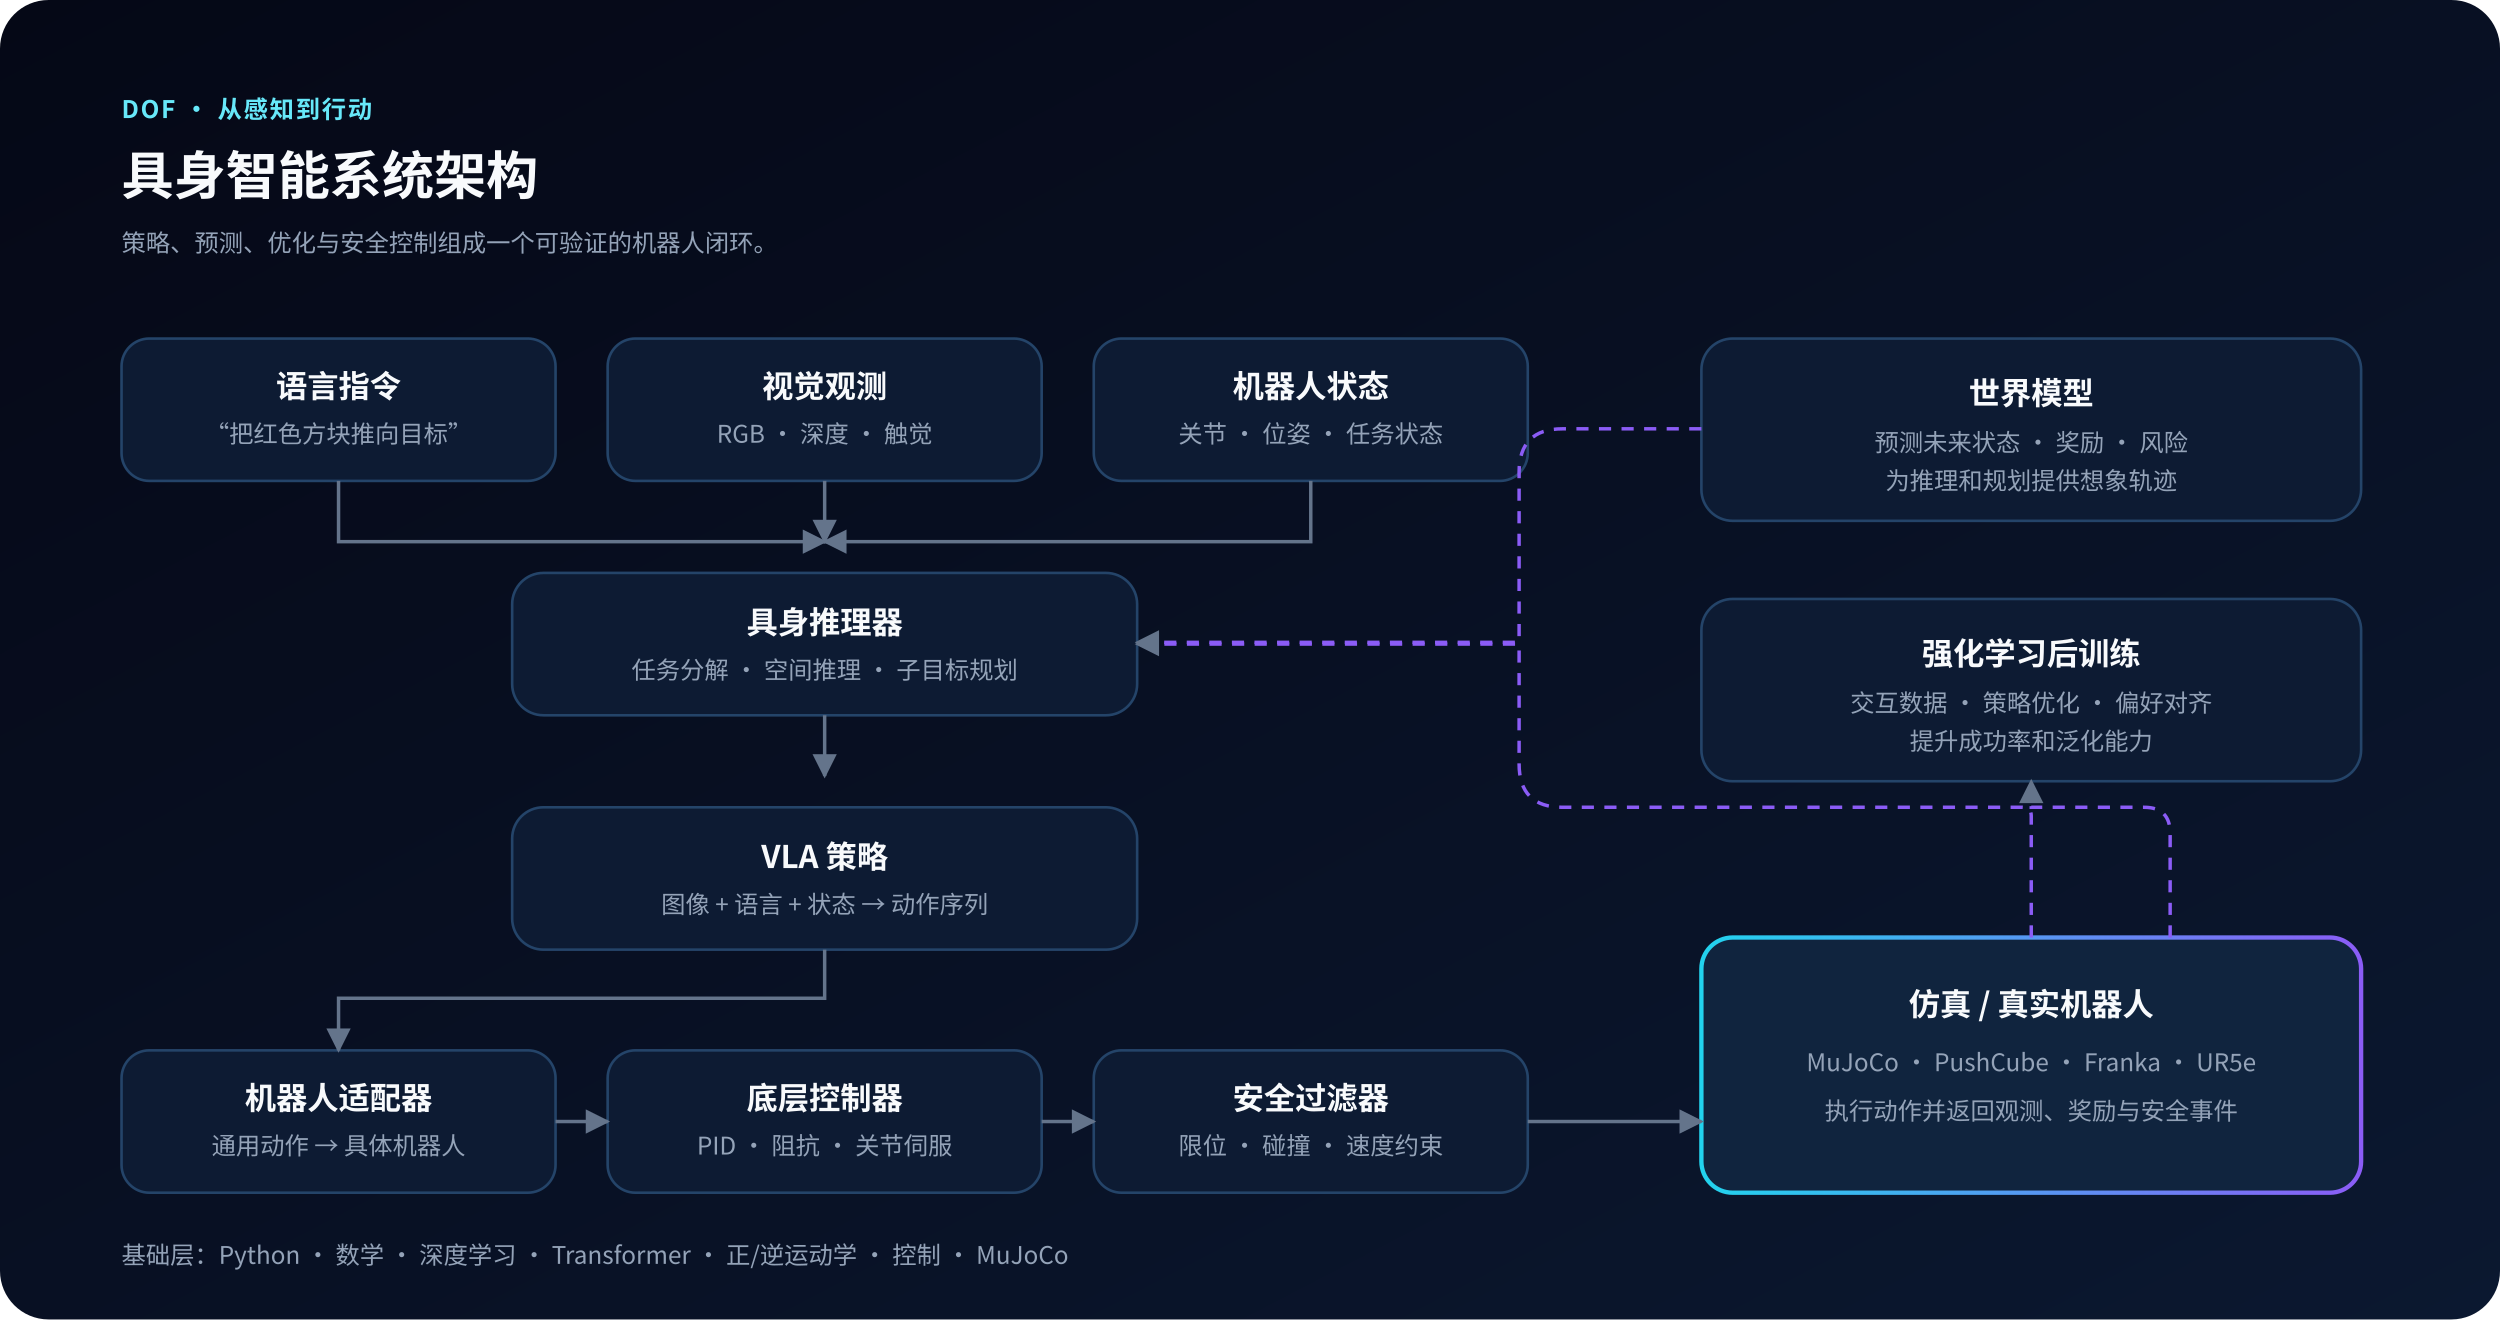
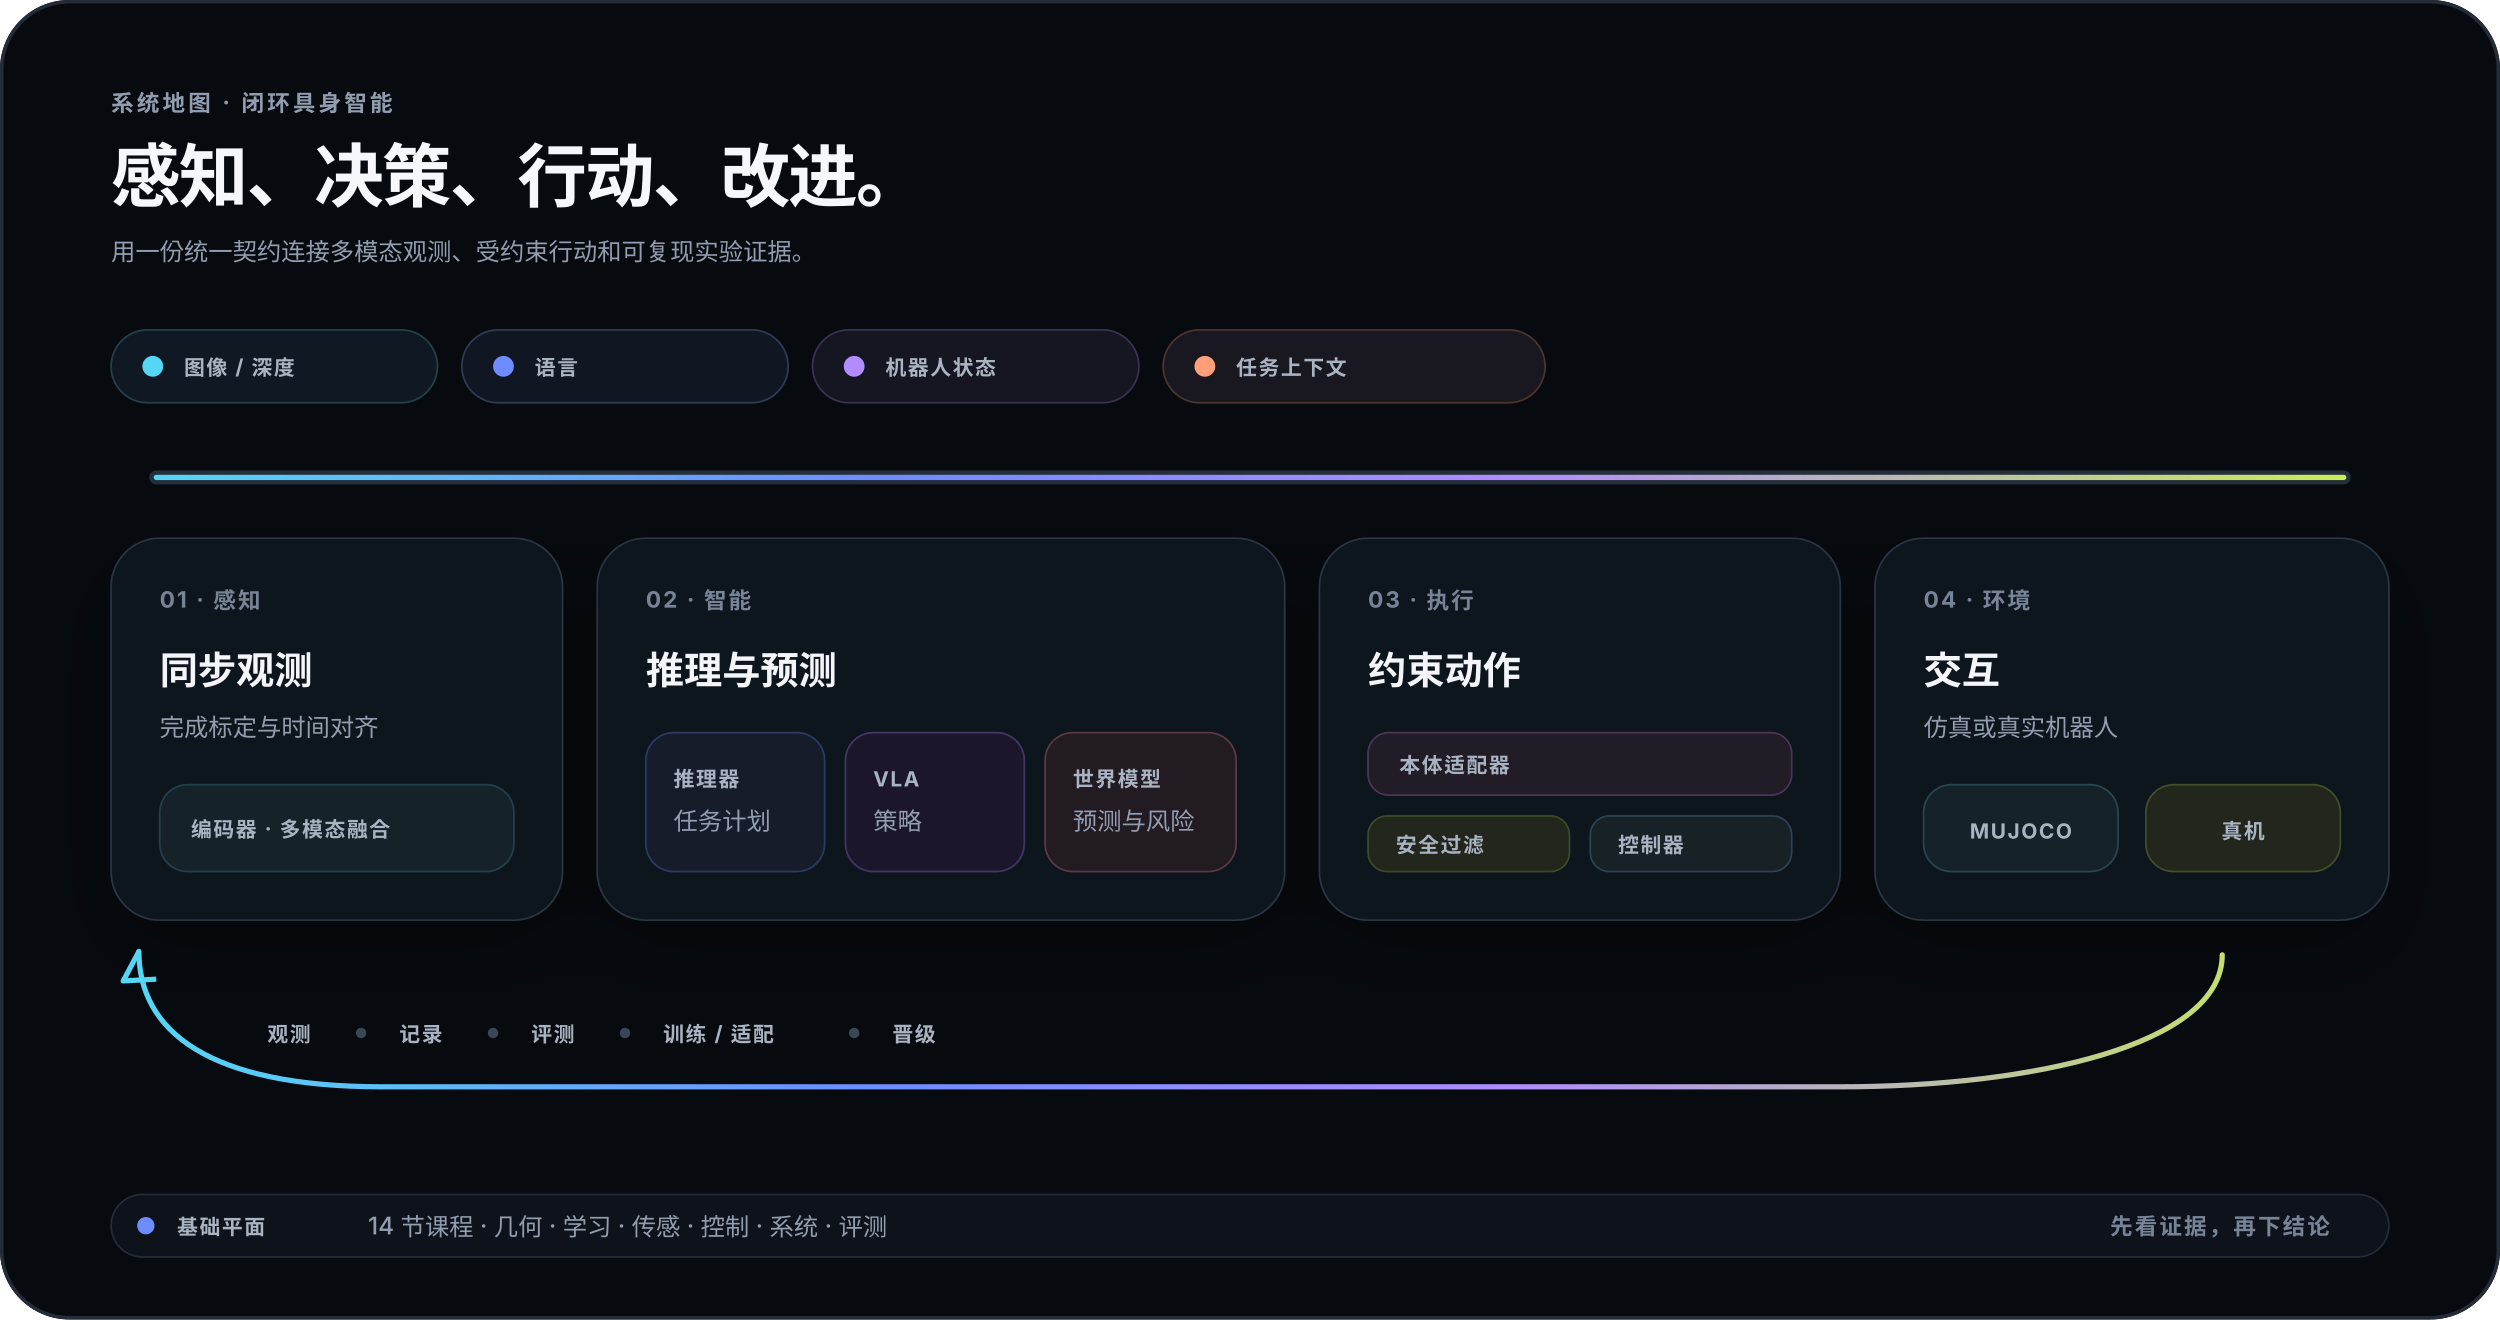
<svg xmlns="http://www.w3.org/2000/svg" width="1440" height="760" viewBox="0 0 1440 760" role="img" aria-labelledby="title desc">
  <defs>
-     <linearGradient id="bg" x1="0" y1="0" x2="1" y2="1">
-       <stop stop-color="#050816" />
-       <stop offset="1" stop-color="#0b1830" />
+     <linearGradient id="flow" x1="88" y1="0" x2="1352" y2="0" gradientUnits="userSpaceOnUse">
+       <stop stop-color="#55D6F5" />
+       <stop offset=".33" stop-color="#6D8CFF" />
+       <stop offset=".62" stop-color="#B08CFF" />
+       <stop offset="1" stop-color="#C8EE56" />
    </linearGradient>
-     <linearGradient id="flow" x1="0" y1="0" x2="1" y2="0">
-       <stop stop-color="#22d3ee" />
-       <stop offset="1" stop-color="#8b5cf6" />
-     </linearGradient>
-     <filter id="glow">
-       <feGaussianBlur stdDeviation="4" result="b" />
-       <feMerge>
-         <feMergeNode in="b" />
-         <feMergeNode in="SourceGraphic" />
-       </feMerge>
+     <radialGradient id="wash" cx="0" cy="0" r="1" gradientTransform="translate(1120 70) rotate(145) scale(560 380)">
+       <stop stop-color="#273A70" stop-opacity=".5" />
+       <stop offset="1" stop-color="#070A0F" stop-opacity="0" />
+     </radialGradient>
+     <filter id="shadow" x="-20%" y="-30%" width="140%" height="180%">
+       <feDropShadow dx="0" dy="18" stdDeviation="24" flood-color="#000" flood-opacity=".3" />
    </filter>
-     <marker id="arrow" viewBox="0 0 10 10" refX="9" refY="5" markerWidth="7" markerHeight="7" orient="auto-start-reverse">
-       <path d="M0 0L10 5L0 10Z" fill="#64748b" />
-     </marker>
-     <style>.title{font:700 30px "Microsoft YaHei","Noto Sans CJK SC",system-ui,sans-serif;fill:#f8fafc}.label{font:700 18px "Microsoft YaHei","Noto Sans CJK SC",system-ui,sans-serif;fill:#f8fafc}.small{font:400 14px "Microsoft YaHei","Noto Sans CJK SC",system-ui,sans-serif;fill:#94a3b8}.tag{font:700 14px "Microsoft YaHei","Noto Sans CJK SC",system-ui,sans-serif;fill:#67e8f9;letter-spacing:1px}.box{fill:#0d1b33;stroke:#244469;stroke-width:1.5}.line{fill:none;stroke:#64748b;stroke-width:2;marker-end:url(#arrow)}.feedback{fill:none;stroke:#8b5cf6;stroke-width:2;stroke-dasharray:7 6;marker-end:url(#arrow)}</style>
+     <style>.s{font-family:"Noto Sans SC","Microsoft YaHei",Inter,-apple-system,BlinkMacSystemFont,"Segoe UI",sans-serif}.k{font-size:13px;font-weight:720;letter-spacing:1.8px;fill:#919CAF}.h{font-size:40px;font-weight:680;letter-spacing:-1px;fill:#F5F7FB}.card{fill:#10151E;stroke:#2A3442}.cardH{font-size:22px;font-weight:680;fill:#F3F5F9}.body{font-size:14px;font-weight:510;fill:#929DAF}.mini{font-size:12px;font-weight:700;letter-spacing:.9px;fill:#AAB3C2}.num{font-size:13px;font-weight:720;letter-spacing:1.2px;fill:#778397}</style>
  </defs>
-   <rect width="1440" height="760" rx="28" fill="url(#bg)" />
-   <text x="70" y="68" class="tag">DOF · 从感知到行动</text>
-   <text x="70" y="112" class="title">具身智能系统架构</text>
-   <text x="70" y="145" class="small">策略、预测、优化与安全控制组成一个可验证的机器人闭环。</text>
-   <g>
-     <rect x="70" y="195" width="250" height="82" rx="16" class="box" />
-     <text x="195" y="229" text-anchor="middle" class="label">语言指令</text>
-     <text x="195" y="255" text-anchor="middle" class="small">“把红色方块推向目标”</text>
-     <rect x="350" y="195" width="250" height="82" rx="16" class="box" />
-     <text x="475" y="229" text-anchor="middle" class="label">视觉观测</text>
-     <text x="475" y="255" text-anchor="middle" class="small">RGB · 深度 · 触觉</text>
-     <rect x="630" y="195" width="250" height="82" rx="16" class="box" />
-     <text x="755" y="229" text-anchor="middle" class="label">机器人状态</text>
-     <text x="755" y="255" text-anchor="middle" class="small">关节 · 位姿 · 任务状态</text>
-     <path d="M195 277V312H475" class="line" />
-     <path d="M475 277V312" class="line" />
-     <path d="M755 277V312H475" class="line" />
-     <rect x="295" y="330" width="360" height="82" rx="18" class="box" stroke="#8b5cf6" />
-     <text x="475" y="365" text-anchor="middle" class="label">具身推理器</text>
-     <text x="475" y="391" text-anchor="middle" class="small">任务分解 · 空间推理 · 子目标规划</text>
-     <path d="M475 412V447" class="line" />
-     <rect x="295" y="465" width="360" height="82" rx="18" class="box" stroke="#22d3ee" />
-     <text x="475" y="500" text-anchor="middle" class="label">VLA 策略</text>
-     <text x="475" y="526" text-anchor="middle" class="small">图像 + 语言 + 状态 → 动作序列</text>
-     <rect x="70" y="605" width="250" height="82" rx="16" class="box" />
-     <text x="195" y="639" text-anchor="middle" class="label">机器人适配器</text>
-     <text x="195" y="665" text-anchor="middle" class="small">通用动作 → 具体机器人</text>
-     <rect x="350" y="605" width="250" height="82" rx="16" class="box" />
-     <text x="475" y="639" text-anchor="middle" class="label">底层控制器</text>
-     <text x="475" y="665" text-anchor="middle" class="small">PID · 阻抗 · 关节伺服</text>
-     <rect x="630" y="605" width="250" height="82" rx="16" class="box" />
-     <text x="755" y="639" text-anchor="middle" class="label">安全过滤器</text>
-     <text x="755" y="665" text-anchor="middle" class="small">限位 · 碰撞 · 速度约束</text>
-     <path d="M475 547V575H195V605" class="line" />
-     <path d="M320 646H350" class="line" />
-     <path d="M600 646H630" class="line" />
+   <rect width="1440" height="760" rx="40" fill="#070A0F" />
+   <rect x="1" y="1" width="1438" height="758" rx="39" fill="none" stroke="#242C38" stroke-width="2" />
+   <rect width="1440" height="760" rx="40" fill="url(#wash)" />
+   <g class="s">
+     <text x="64" y="64" class="k">系统地图 · 闭环具身智能</text>
+     <text x="64" y="116" class="h">感知、决策、行动、改进。</text>
+     <text x="64" y="150" class="body">用一份统一契约连接多模态观测、受约束行动和可复现实验证据。</text>
+     <g transform="translate(64 190)">
+       <rect width="188" height="42" rx="21" fill="#101923" stroke="#24404A" />
+       <circle cx="24" cy="21" r="6" fill="#55D6F5" />
+       <text x="42" y="26" class="mini">图像 / 深度</text>
+     </g>
+     <g transform="translate(266 190)">
+       <rect width="188" height="42" rx="21" fill="#111722" stroke="#2E3B55" />
+       <circle cx="24" cy="21" r="6" fill="#6D8CFF" />
+       <text x="42" y="26" class="mini">语言</text>
+     </g>
+     <g transform="translate(468 190)">
+       <rect width="188" height="42" rx="21" fill="#151622" stroke="#3A3150" />
+       <circle cx="24" cy="21" r="6" fill="#B08CFF" />
+       <text x="42" y="26" class="mini">机器人状态</text>
+     </g>
+     <g transform="translate(670 190)">
+       <rect width="220" height="42" rx="21" fill="#191820" stroke="#4B342E" />
+       <circle cx="24" cy="21" r="6" fill="#FF9F7A" />
+       <text x="42" y="26" class="mini">任务上下文</text>
+     </g>
+     <path d="M90 275H1350" stroke="#252E3B" stroke-width="8" stroke-linecap="round" />
+     <path d="M90 275H1350" stroke="url(#flow)" stroke-width="3" stroke-linecap="round" />
+     <g filter="url(#shadow)">
+       <g transform="translate(64 310)">
+         <rect width="260" height="220" rx="28" class="card" />
+         <text x="28" y="40" class="num">01 · 感知</text>
+         <text x="28" y="84" class="cardH">同步观测</text>
+         <text x="28" y="114" class="body">完成标定与时间对齐</text>
+         <rect x="28" y="142" width="204" height="50" rx="16" fill="#14222B" stroke="#23414C" />
+         <text x="46" y="172" class="mini">编码器 · 多模态融合</text>
+       </g>
+       <g transform="translate(344 310)">
+         <rect width="396" height="220" rx="28" class="card" />
+         <text x="28" y="40" class="num">02 · 智能</text>
+         <text x="28" y="84" class="cardH">推理与预测</text>
+         <g transform="translate(28 112)">
+           <rect width="103" height="80" rx="16" fill="#171D2C" stroke="#2C3B64" />
+           <text x="16" y="31" class="mini">推理器</text>
+           <text x="16" y="56" class="body">任务计划</text>
+         </g>
+         <g transform="translate(143 112)">
+           <rect width="103" height="80" rx="16" fill="#1B192B" stroke="#443466" />
+           <text x="16" y="31" class="mini">VLA</text>
+           <text x="16" y="56" class="body">策略</text>
+         </g>
+         <g transform="translate(258 112)">
+           <rect width="110" height="80" rx="16" fill="#201A24" stroke="#5A3A43" />
+           <text x="16" y="31" class="mini">世界模型</text>
+           <text x="16" y="56" class="body">预测与风险</text>
+         </g>
+       </g>
+       <g transform="translate(760 310)">
+         <rect width="300" height="220" rx="28" class="card" />
+         <text x="28" y="40" class="num">03 · 执行</text>
+         <text x="28" y="84" class="cardH">约束动作</text>
+         <g transform="translate(28 112)">
+           <rect width="244" height="36" rx="12" fill="#201A26" stroke="#4B3657" />
+           <text x="18" y="23" class="mini">本体适配器</text>
+         </g>
+         <g transform="translate(28 160)">
+           <rect width="116" height="32" rx="11" fill="#20251A" stroke="#3B4B28" />
+           <text x="16" y="21" class="mini">安全过滤</text>
+           <rect x="128" width="116" height="32" rx="11" fill="#182027" stroke="#2D4351" />
+           <text x="144" y="21" class="mini">控制器</text>
+         </g>
+       </g>
+       <g transform="translate(1080 310)">
+         <rect width="296" height="220" rx="28" class="card" />
+         <text x="28" y="40" class="num">04 · 环境</text>
+         <text x="28" y="84" class="cardH">交互</text>
+         <text x="28" y="114" class="body">仿真或真实机器人</text>
+         <g transform="translate(28 142)">
+           <rect width="112" height="50" rx="16" fill="#152329" stroke="#2A4550" />
+           <text x="56" y="31" text-anchor="middle" class="mini">MUJOCO</text>
+           <rect x="128" width="112" height="50" rx="16" fill="#20261A" stroke="#405029" />
+           <text x="184" y="31" text-anchor="middle" class="mini">真机</text>
+         </g>
+       </g>
+     </g>
+     <path d="M1280 550C1280 602 1170 626 1060 626H220C120 626 80 594 80 548" fill="none" stroke="url(#flow)" stroke-width="3" stroke-linecap="round" />
+     <path d="M80 548l-9 17 19-1" fill="none" stroke="#55D6F5" stroke-width="3" stroke-linejoin="round" />
+     <g transform="translate(154 600)">
+       <text class="mini">观测</text>
+       <circle cx="54" cy="-5" r="3" fill="#3C4655" />
+       <text x="76" class="mini">记录</text>
+       <circle cx="130" cy="-5" r="3" fill="#3C4655" />
+       <text x="152" class="mini">评测</text>
+       <circle cx="206" cy="-5" r="3" fill="#3C4655" />
+       <text x="228" class="mini">训练 / 适配</text>
+       <circle cx="338" cy="-5" r="3" fill="#3C4655" />
+       <text x="360" class="mini">晋级</text>
+     </g>
+     <g transform="translate(64 688)">
+       <rect width="1312" height="36" rx="18" fill="#0E131B" stroke="#232C38" />
+       <circle cx="20" cy="18" r="5" fill="#6D8CFF" />
+       <text x="38" y="23" class="mini">基础平面</text>
+       <text x="148" y="23" class="body">14 节课程 · 几何 · 学习 · 传感 · 控制 · 系统 · 评测</text>
+       <text x="1278" y="23" text-anchor="end" class="num">先看证据，再下结论</text>
+     </g>
  </g>
-   <g>
-     <rect x="980" y="195" width="380" height="105" rx="18" class="box" stroke="#a78bfa" />
-     <text x="1170" y="233" text-anchor="middle" class="label">世界模型</text>
-     <text x="1170" y="260" text-anchor="middle" class="small">预测未来状态 · 奖励 · 风险</text>
-     <text x="1170" y="282" text-anchor="middle" class="small">为推理和规划提供想象轨迹</text>
-     <rect x="980" y="345" width="380" height="105" rx="18" class="box" stroke="#60a5fa" />
-     <text x="1170" y="383" text-anchor="middle" class="label">强化学习后训练</text>
-     <text x="1170" y="410" text-anchor="middle" class="small">交互数据 · 策略优化 · 偏好对齐</text>
-     <text x="1170" y="432" text-anchor="middle" class="small">提升成功率和泛化能力</text>
-     <rect x="980" y="540" width="380" height="147" rx="18" fill="#10243e" stroke="url(#flow)" stroke-width="2.5" />
-     <text x="1170" y="585" text-anchor="middle" class="label">仿真 / 真实机器人</text>
-     <text x="1170" y="617" text-anchor="middle" class="small">MuJoCo · PushCube · Franka · UR5e</text>
-     <text x="1170" y="645" text-anchor="middle" class="small">执行动作并返回观测、奖励与安全事件</text>
-     <path d="M880 646H980" class="line" />
-     <path d="M1170 540V470Q1170 465 1165 465H900Q875 465 875 440V371H655" class="feedback" />
-     <path d="M1250 540V480Q1250 465 1235 465H1170V450" class="feedback" />
-     <path d="M980 247H900Q875 247 875 272V370H655" class="feedback" />
-   </g>
-   <text x="70" y="728" class="small">基础层：Python · 数学 · 深度学习 · Transformer · 正/逆运动学 · 控制 · MuJoCo</text>
</svg>
